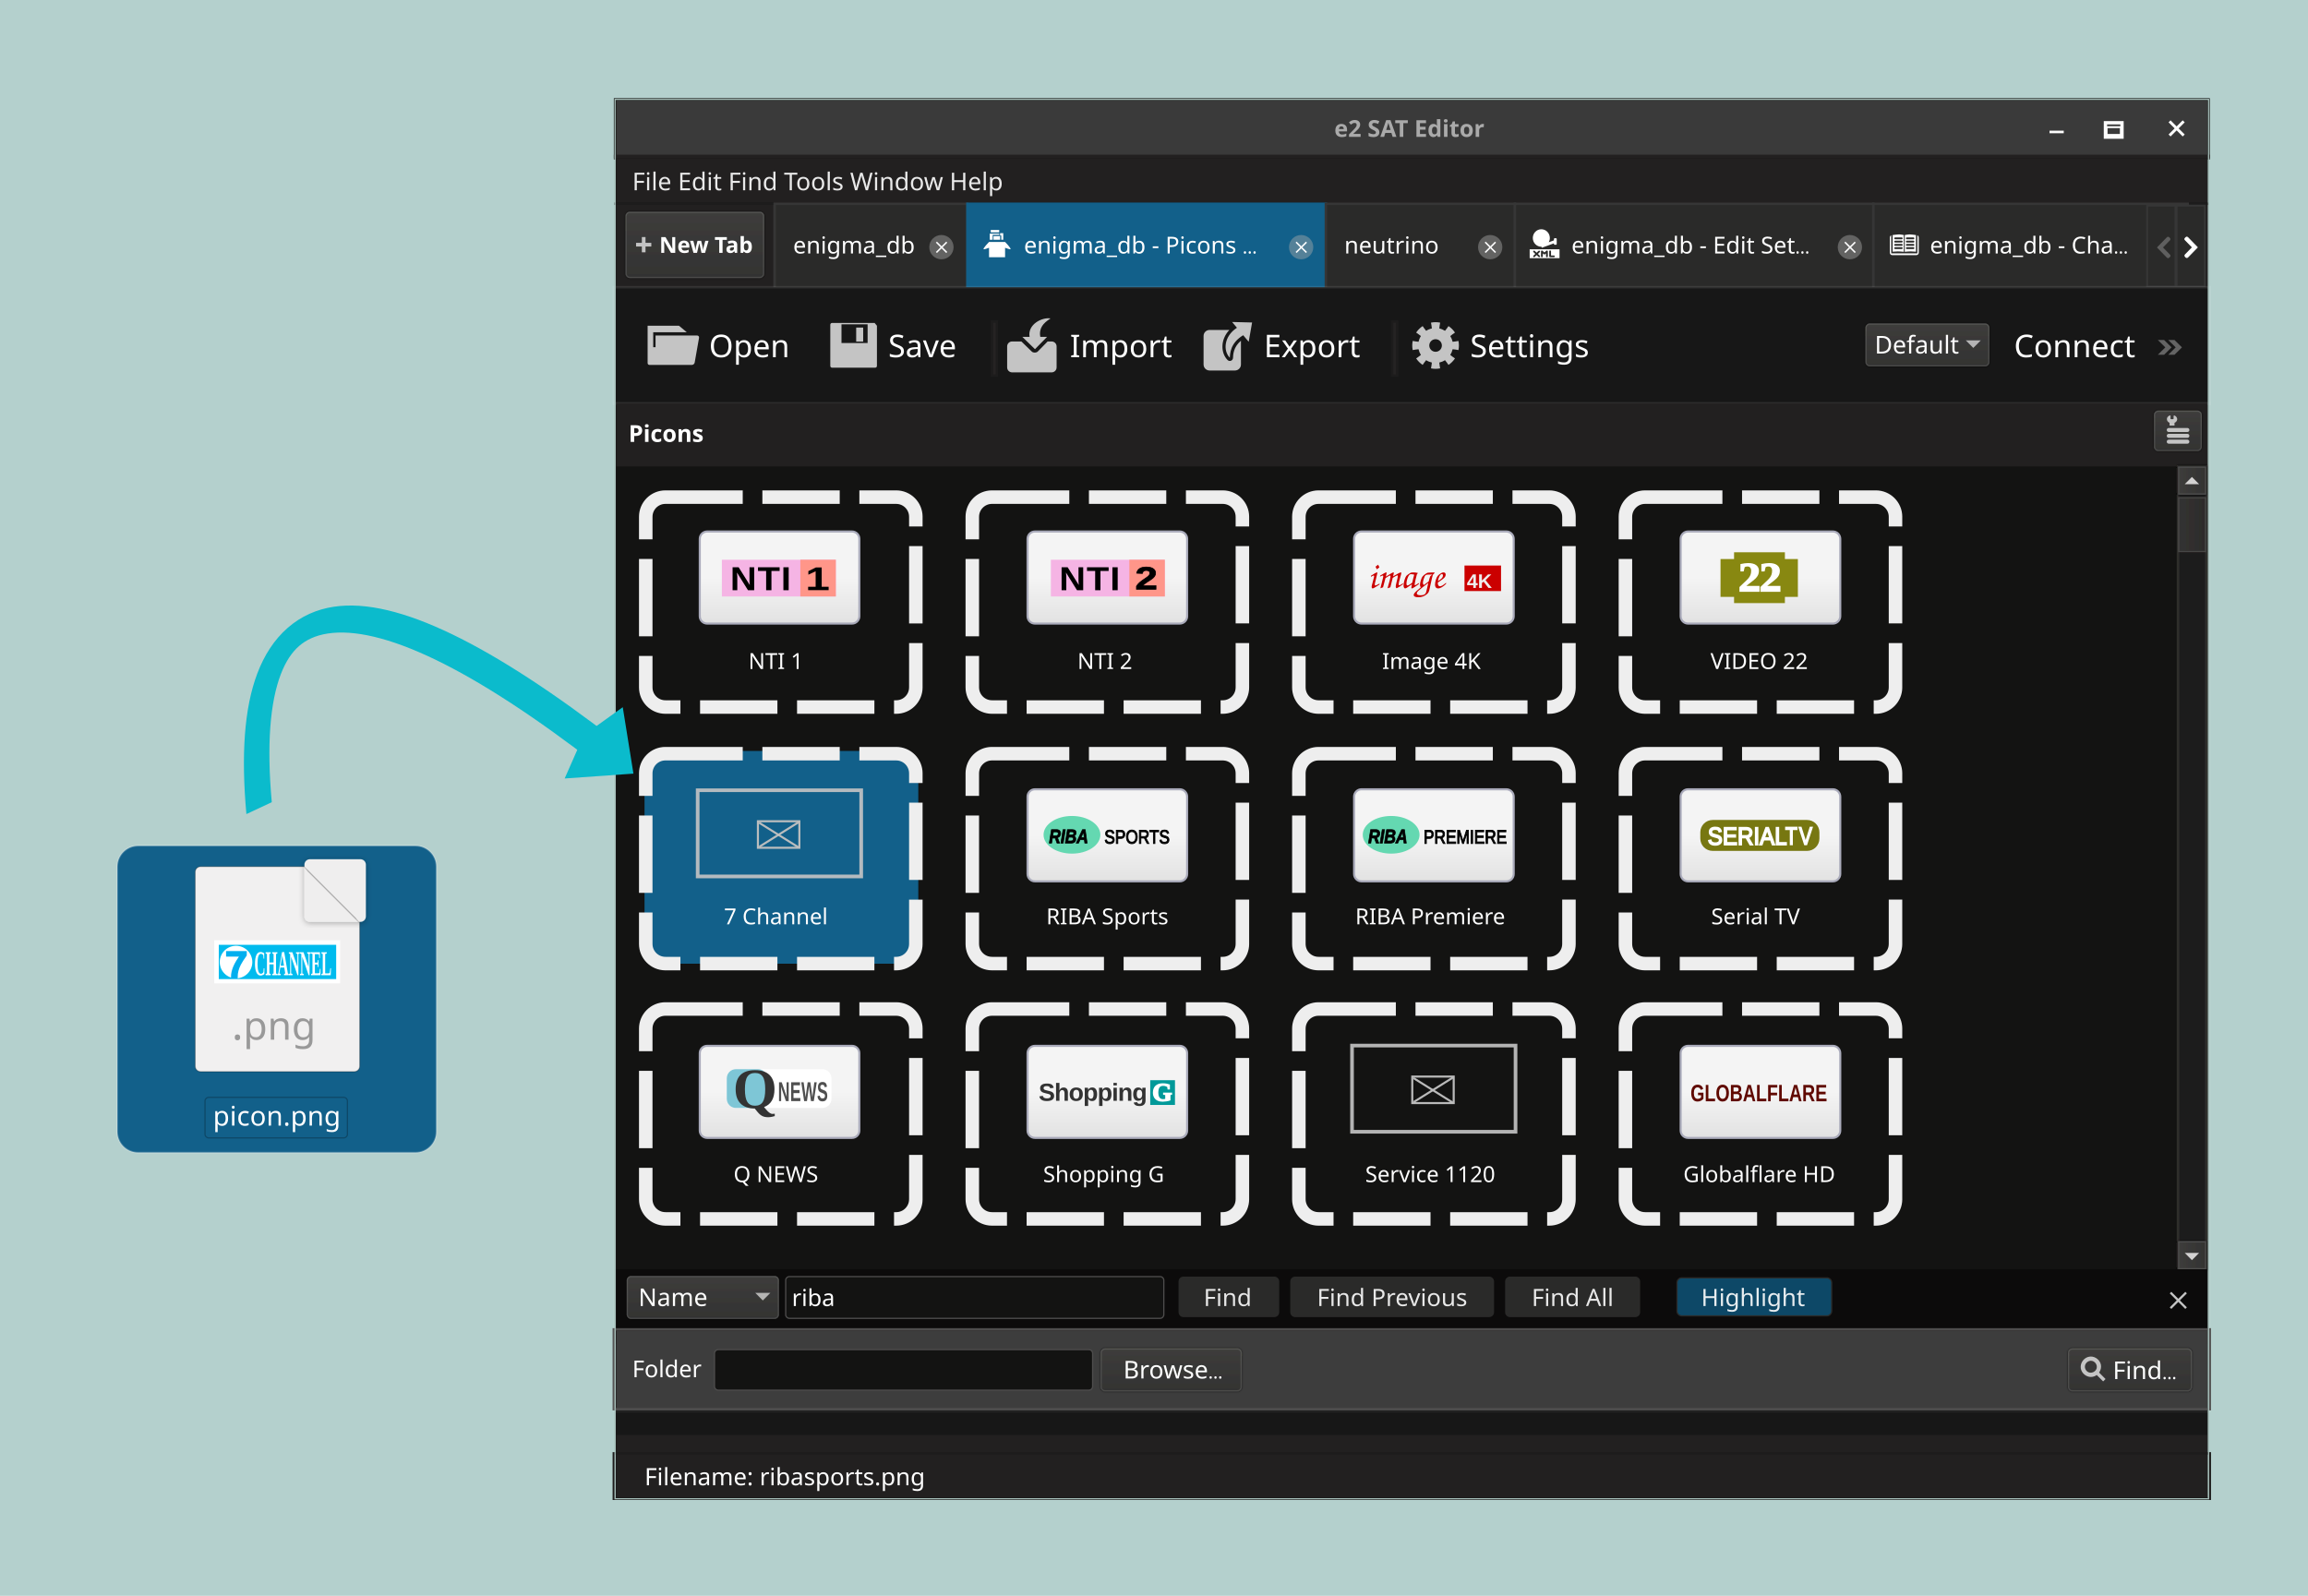
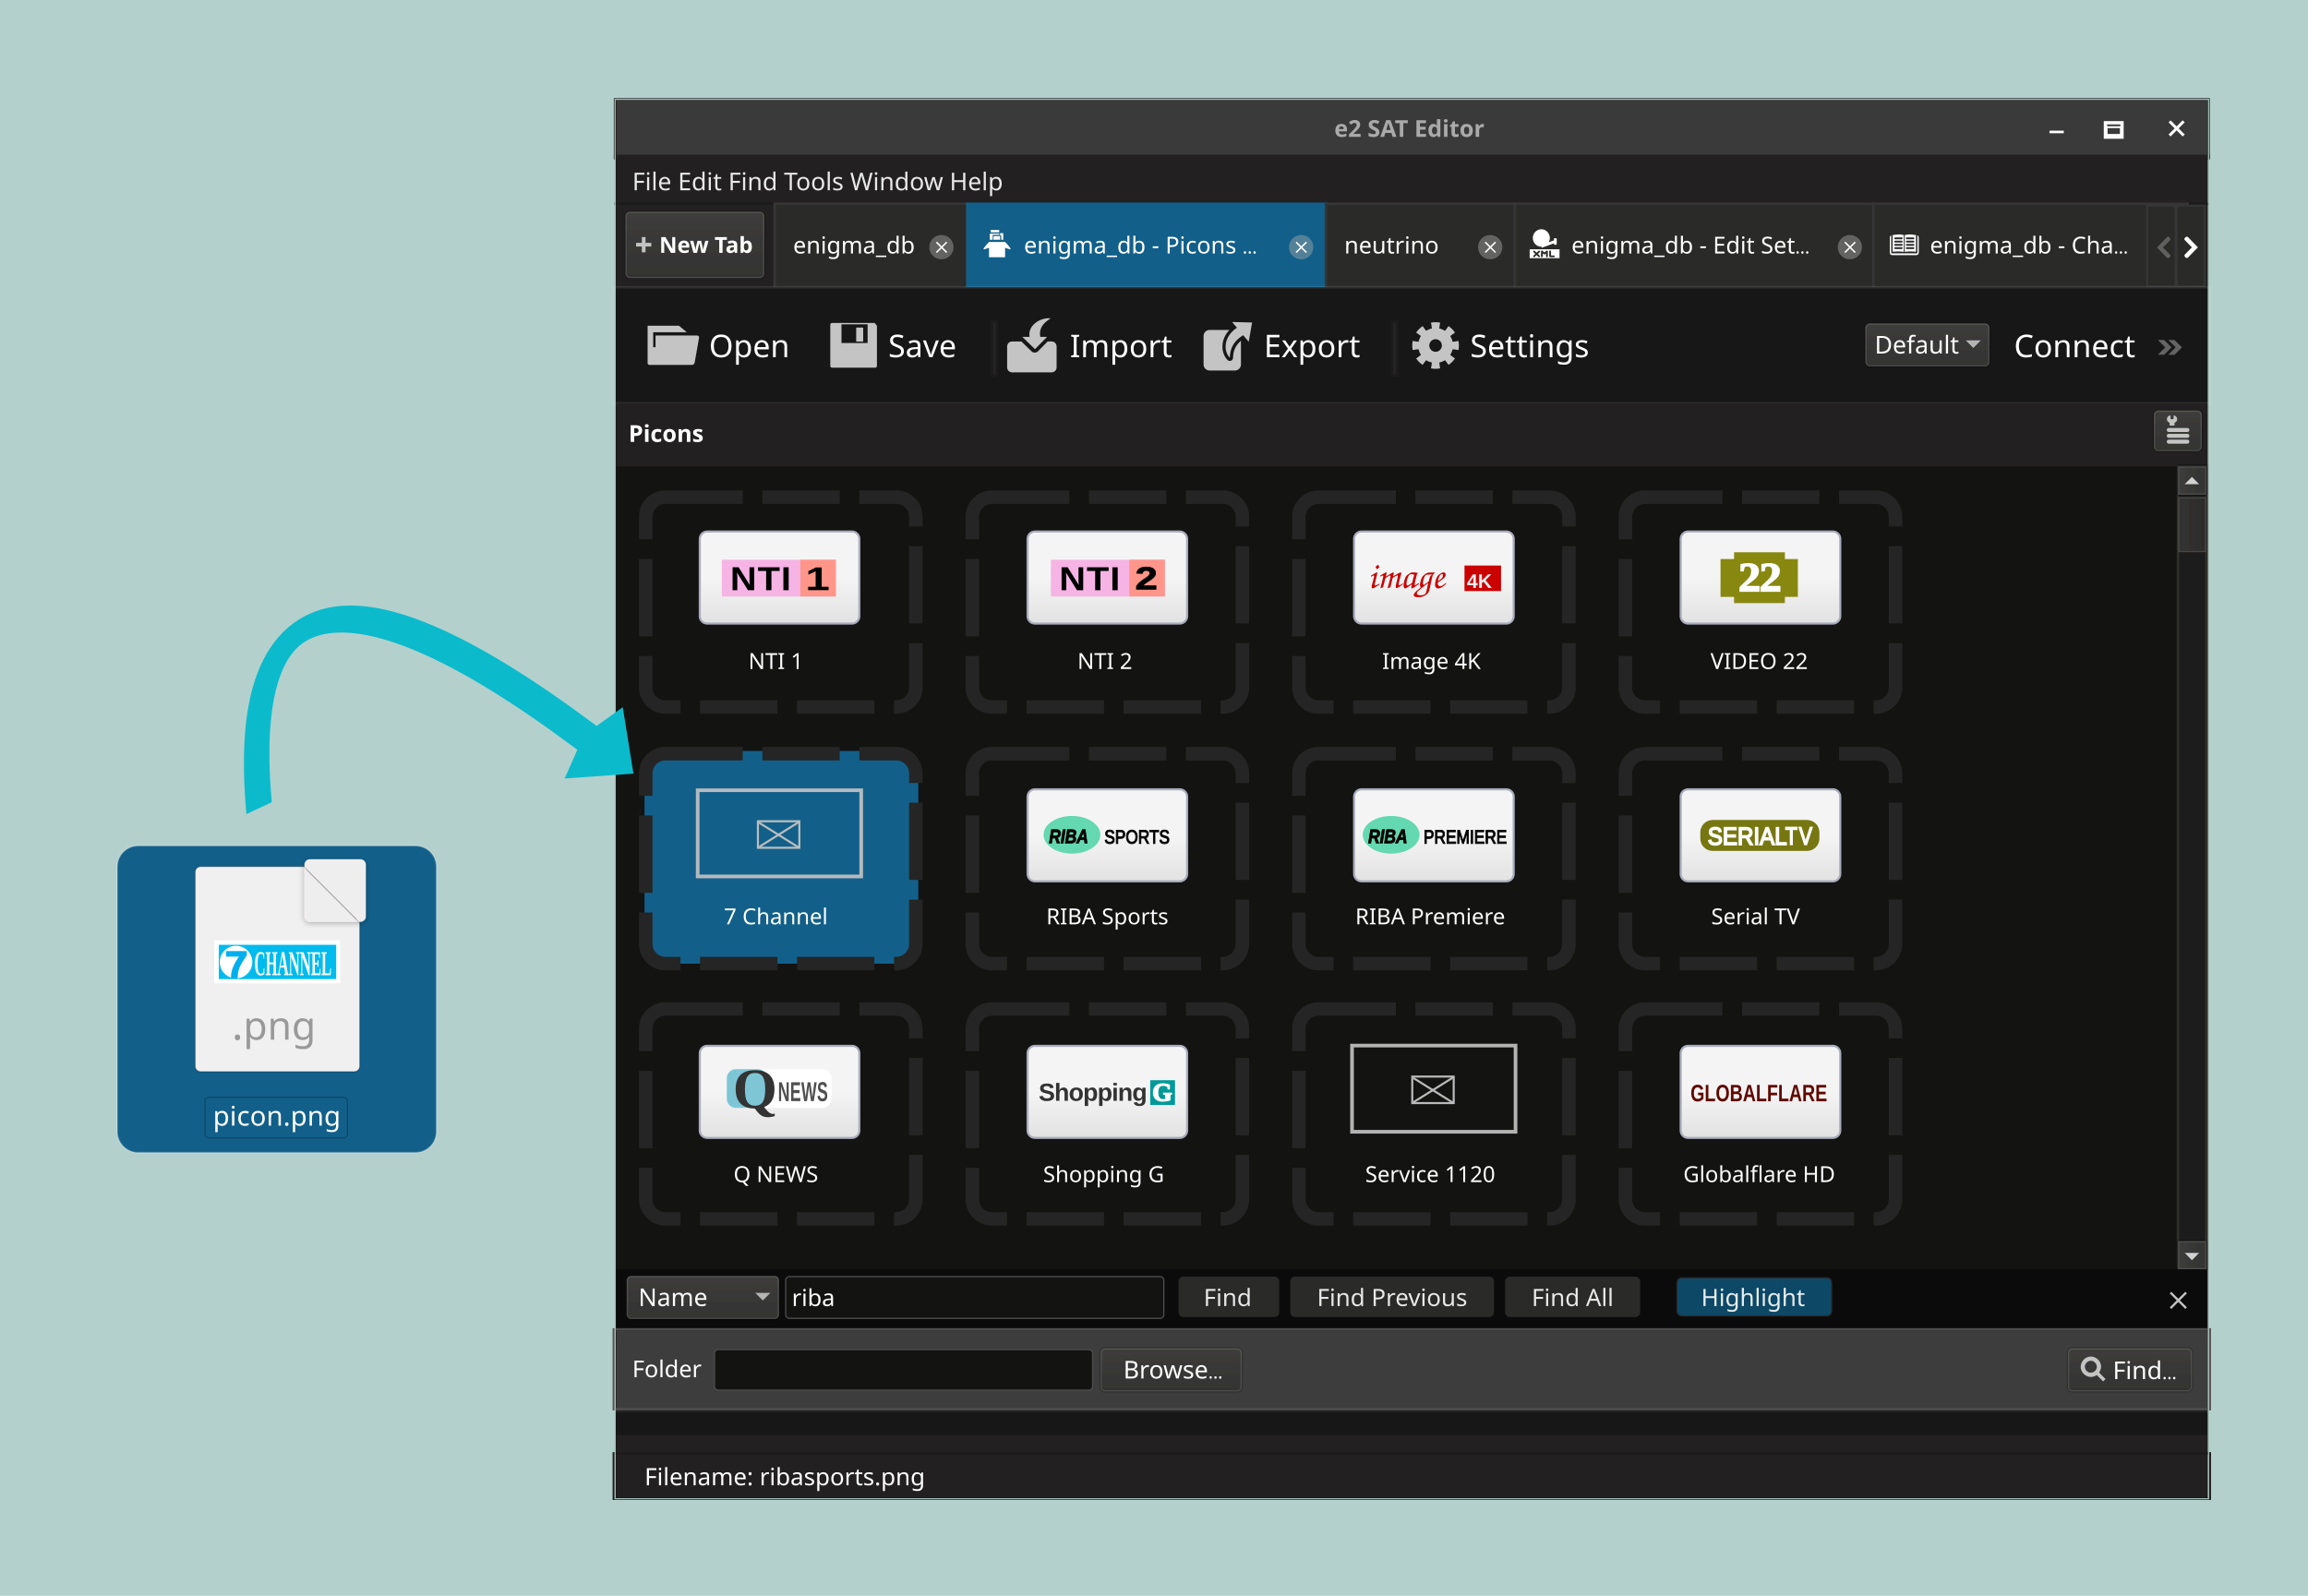
<svg xmlns="http://www.w3.org/2000/svg" viewBox="0 0 1880 1300" style="pointer-events:none;user-select:none">
  <defs>
    <symbol id="aad">
      <path d="M37.75 37.75h18.127v-11.5h-18.127c0 0 0-18.127 0-18.127h-11.5v18.127c0 0-18.127 0-18.127 0v11.5h18.127c0 0 0 18.127 0 18.127h11.5v-18.127z" />
    </symbol>
    <symbol id="cbw">
      <path d="M60 14.973l-3-0.522v35.716c-3.141-0.28-8.021-0.667-11-0.667-0.95 0-2.094 0.039-3.312 0.102-0.962 0.036-2.014 0.106-3.059 0.191-2.678 0.191-5.264 0.428-6.629 0.559v-35.901c0 0 6.61-1.451 9.963-1.451 4 0 14.037 1.451 14.037 1.451l3.001 0.522c1.769 0.819 2.999 2.61 2.999 4.687v32.68c0 2.848-2.312 5.16-5.16 5.16h-51.68c-2.848 0-5.16-2.312-5.16-5.16v-32.68c0-2.077 1.23-3.869 3-4.687l3-0.522c0 0 10.037-1.451 14.037-1.451 3.353 0 9.963 1.451 9.963 1.451v35.901c-1.366-0.131-3.951-0.368-6.629-0.559-1.045-0.085-2.097-0.155-3.059-0.191-1.218-0.063-2.362-0.102-3.312-0.102-2.979 0-7.859 0.387-11 0.667v-35.716l-3 0.522v38.765h56v-38.765zM28.5 42.5c0-1.104-0.896-2-2-2h-14c-1.104 0-2 0.896-2 2s0.896 2 2 2h14c1.104 0 2-0.896 2-2zM53.5 42.5c0-1.104-0.896-2-2-2h-14c-1.104 0-2 0.896-2 2s0.896 2 2 2h14c1.104 0 2-0.896 2-2zM28.5 35.5c0-1.104-0.896-2-2-2h-14c-1.104 0-2 0.896-2 2s0.896 2 2 2h14c1.104 0 2-0.896 2-2zM53.5 35.5c0-1.104-0.896-2-2-2h-14c-1.104 0-2 0.896-2 2s0.896 2 2 2h14c1.104 0 2-0.896 2-2zM28.5 28.5c0-1.104-0.896-2-2-2h-14c-1.104 0-2 0.896-2 2s0.896 2 2 2h14c1.104 0 2-0.896 2-2zM53.5 28.5c0-1.104-0.896-2-2-2h-14c-1.104 0-2 0.896-2 2s0.896 2 2 2h14c1.104 0 2-0.896 2-2zM28.5 21.5c0-1.104-0.896-2-2-2h-14c-1.104 0-2 0.896-2 2s0.896 2 2 2h14c1.104 0 2-0.896 2-2zM53.5 21.5c0-1.104-0.896-2-2-2h-14c-1.104 0-2 0.896-2 2s0.896 2 2 2h14c1.104 0 2-0.896 2-2z" />
    </symbol>
    <symbol id="cce">
      <path d="M62.328 7.276l-5.604-5.604-24.724 24.724c0 0-24.724-24.724-24.724-24.724l-5.604 5.604 24.724 24.724c0 0-24.724 24.724-24.724 24.724l5.604 5.604 24.724-24.724c0 0 24.724 24.724 24.724 24.724l5.604-5.604-24.724-24.724c0 0 24.724-24.724 24.724-24.724z" />
    </symbol>
    <symbol id="edt">
      <path d="M56.256 31.057h-42.438c-7.074 0-12.818 5.744-12.818 12.818v61.295c0 7.074 5.744 12.818 12.818 12.818h54.476c7.075 0 12.818-5.744 12.818-12.818v-51.051c-16.616 14.040-16.649 30.281-17.025 36.965-0.151 2.687-1.869 5.034-4.385 5.99s-5.359 0.343-7.257-1.565c-14.421-14.502-16.181-43.133 3.811-64.452zM57.293 90.694c-14.624-14.705-13.039-45.988 15.234-64.344l-10.365-12.362 42.838 1.084-7.263 41.344-11.808-14.082c-28.127 16.992-28.15 39.728-28.636 48.36z" />
    </symbol>
    <symbol id="iet">
      <path d="M87.8 55.714h8.488c5.912 0 10.712 4.753 10.712 10.606v45.074c0 5.854-4.8 10.606-10.712 10.606h-84.576c-5.912 0-10.712-4.752-10.712-10.606v-45.074c0-5.853 4.8-10.606 10.712-10.606h19.788l22.5 21.827c1.413 1.374 4.32 2.133 6.3 2.109 1.98-0.023 4.821-0.828 6.2-2.236l21.3-21.7zM93.982 6.385c-17.881-3.082-49.582 12.531-44.921 39.525h-15.517l27.127 26.376 25.847-26.376h-14.41c-4.833-24.162 15.844-35.121 21.874-39.525z" />
    </symbol>
    <symbol id="lfu">
      <path d="M56.25 57.423c0-2.388-1.939-4.327-4.327-4.327h-39.846c-2.388 0-4.327 1.939-4.327 4.327s1.939 4.327 4.327 4.327c0 0 39.846 0 39.846 0 2.388 0 4.327-1.939 4.327-4.327zM56.25 44.903c0-2.389-1.939-4.328-4.327-4.328h-39.846c-2.388 0-4.327 1.939-4.327 4.328 0 2.388 1.939 4.327 4.327 4.327 0 0 39.846 0 39.846 0 2.388 0 4.327-1.939 4.327-4.327zM56.25 32.382c0-2.388-1.939-4.327-4.327-4.327h-39.846c-2.388 0-4.327 1.939-4.327 4.327s1.939 4.327 4.327 4.327h39.846c2.388 0 4.327-1.939 4.327-4.327zM13.803 19.471v3.446h10.579v-5.844c0.837-0.373 1.624-0.848 2.343-1.41 2.237-1.745 3.347-4.068 3.371-6.392s-1.039-4.671-3.239-6.471v0c-0.887-0.725-1.951-1.273-3.024-1.702l-1.372 0.918-0.062 6.154c-0.003 0.286-0.167 0.503-0.402 0.659-0.376 0.249-0.899 0.364-1.472 0.364h-2.85c-0.565-0.008-1.082-0.142-1.452-0.406-0.242-0.173-0.413-0.406-0.41-0.702 0 0 0.062-6.155 0.062-6.155l-1.348-0.947c-1.083 0.403-2.158 0.924-3.060 1.628-2.237 1.746-3.347 4.068-3.371 6.392-0.023 2.323 1.039 4.671 3.239 6.471 0.725 0.593 1.567 1.067 2.437 1.454 0.016 0.617 0.026 1.607 0.031 2.543z" />
    </symbol>
    <symbol id="ogn">
      <path d="M21 42.973h89.077c2.783 0 4.643 2.26 4.153 5.042l-9.34 52.943c-0.491 2.783-3.149 5.042-5.932 5.042h-91.118c-2.119 0-3.84-1.721-3.84-3.84v-80.16h67.2l16.8 14h-72v32h5v-25.027z" />
    </symbol>
    <symbol id="phw">
      <path d="M14.762 29.23h34.49c0 0 13.928 14.478 11.463 15.596-1.067 0.483-6.127-1.117-11.524-3.087v20.261h-34.389v-20.253c-5.389 1.967-10.437 3.562-11.502 3.079-2.465-1.118 11.462-15.596 11.462-15.596zM36.774 11.359h-20.475v13.19h6.364v-10.552h14.111v-2.638zM38.538 16.635h-14.111v7.914h14.111v-7.914zM45.299 10.4v14.149h-4.283v-9.233h-2.478v-4.916h6.761zM36.632 3.482h-18.173v5.276h18.173v-5.276z" />
    </symbol>
    <symbol id="sie">
      <path d="M114 22v86.16c0 2.119-1.721 3.84-3.84 3.84h-92.32c-2.119 0-3.84-1.721-3.84-3.84v-88.32c0-2.119 1.721-3.84 3.84-3.84h91.16l5 6zM94 59.014v-40h-56v40h56zM84.5 26v30h-15v-30h15z" />
    </symbol>
    <symbol id="sjh">
      <path d="M40.023 45.152c-3.477 2.591-7.729 4.192-12.407 4.221-10.406 0.066-20.276-8.26-21.806-18.699-1.731-11.814 7.58-24.164 20.12-25.040 0.561-0.039 1.124-0.055 1.686-0.053 10 0.095 19.38 7.75 21.337 17.619 1.156 5.829-0.437 11.92-3.87 16.758l13.82 13.819-5.128 5.128-13.752-13.753zM27.395 14.645c-6.236 0.060-12 5.17-12.677 11.431-0.588 5.436 2.691 11.076 7.773 13.229 6.62 2.806 15.346-1.167 17.352-8.391 2.055-7.404-3.759-16.031-12.032-16.265-0.139-0.003-0.278-0.004-0.416-0.004z" />
    </symbol>
    <symbol id="sks">
      <path d="M73.934 15.359c-6.491-1.302-13.177-1.302-19.668 0 0.828 4.128 1.452 8.287 1.871 12.477-4.352 0.948-8.5 2.666-12.249 5.073-2.666-3.259-5.165-6.641-7.499-10.146-5.511 3.67-10.238 8.397-13.908 13.908 3.505 2.334 6.887 4.834 10.146 7.499-2.407 3.749-4.125 7.897-5.073 12.249-4.19-0.419-8.349-1.043-12.477-1.871-1.303 6.491-1.303 13.177 0 19.668 4.128-0.828 8.287-1.452 12.477-1.871 0.948 4.352 2.666 8.501 5.073 12.249-3.259 2.666-6.641 5.165-10.146 7.499 3.67 5.511 8.397 10.238 13.908 13.908 2.334-3.505 4.833-6.887 7.499-10.146 3.749 2.407 7.897 4.125 12.249 5.074-0.419 4.189-1.043 8.348-1.871 12.476 6.491 1.303 13.177 1.303 19.668 0-0.828-4.128-1.452-8.287-1.871-12.476 4.352-0.949 8.5-2.667 12.249-5.074 2.666 3.259 5.165 6.641 7.499 10.146 5.511-3.67 10.238-8.397 13.908-13.908-3.505-2.334-6.887-4.833-10.146-7.499 2.407-3.748 4.125-7.897 5.073-12.249 4.19 0.419 8.349 1.043 12.477 1.871 1.303-6.491 1.303-13.177 0-19.668-4.128 0.828-8.287 1.452-12.477 1.871-0.948-4.352-2.666-8.5-5.073-12.249 3.259-2.665 6.641-5.165 10.146-7.499-3.67-5.511-8.397-10.238-13.908-13.908-2.334 3.505-4.833 6.887-7.499 10.146-3.749-2.407-7.897-4.125-12.249-5.073 0.419-4.19 1.043-8.349 1.871-12.477zM64.1 50.882c7.451 0 13.5 6.049 13.5 13.5s-6.049 13.5-13.5 13.5c-7.451 0-13.5-6.049-13.5-13.5s6.049-13.5 13.5-13.5z" />
    </symbol>
    <symbol id="tlw">
      <path d="M64 64v-19h-64v19h64zM38.975 58.253l0.001 1.834c0.001 1.076-0.872 1.949-1.947 1.949s-1.949-0.873-1.95-1.949l-0.002-6.41-1.968 1.774c-0.407 0.367-0.947 0.542-1.48 0.524-0.533 0.018-1.073-0.157-1.48-0.524l-1.968-1.774-0.003 6.41c0 1.076-0.874 1.949-1.949 1.949s-1.948-0.873-1.948-1.949l0.002-5.24h-6.669l4.099 3.89c0.751 0.713 0.751 1.869 0.002 2.581-0.75 0.711-1.968 0.71-2.719-0.002l-4.104-3.895-4.104 3.895c-0.751 0.712-1.969 0.713-2.719 0.002-0.75-0.712-0.749-1.868 0.002-2.581l4.104-3.895-4.104-3.895c-0.751-0.712-0.752-1.868-0.002-2.58s1.968-0.711 2.719 0.002l4.104 3.895 4.104-3.895c0.751-0.713 1.969-0.713 2.719-0.002 0.749 0.712 0.749 1.868-0.002 2.58l-4.099 3.89h6.669l0.002-5.24c0-0.024 0.001-0.048 0.002-0.072-0.031-0.488 0.159-0.985 0.571-1.356 0.276-0.249 0.614-0.408 0.97-0.477 0.131-0.028 0.267-0.043 0.406-0.043 0.058 0 0.115 0.002 0.172 0.007 0.454 0.033 0.899 0.206 1.247 0.52l3.976 3.583 3.975-3.583c0.348-0.314 0.793-0.487 1.248-0.52 0.056-0.005 0.114-0.007 0.171-0.007 0.14 0 0.276 0.015 0.407 0.043 0.356 0.069 0.694 0.228 0.97 0.477 0.412 0.371 0.602 0.868 0.571 1.356 0.001 0.024 0.001 0.048 0.001 0.072l0.003 8.646h2.912l0.003-8.83c0-1.076 0.874-1.949 1.949-1.949s1.948 0.873 1.948 1.949l-0.004 8.839 6.372 0.002c0.993 0.001 1.798 0.807 1.798 1.799 0 0.993-0.805 1.798-1.798 1.798l-8.471-0.003c-0.992 0-1.798-0.806-1.798-1.799l0.001-1.796h-2.912zM25.286 39.498c-0.095 0.001-0.19 0.002-0.286 0.002-10.072 0-18.25-8.402-18.25-18.75s8.178-18.75 18.25-18.75c10.072 0 18.25 8.402 18.25 18.75 0 3.307-0.835 6.416-2.301 9.115l11.051-4.023v-3.071c0-0.828 0.672-1.5 1.5-1.5h3c0.828 0 1.5 0.672 1.5 1.5v11c0 0.828-0.672 1.5-1.5 1.5h-3c-0.828 0-1.5-0.672-1.5-1.5v-1.543l-25.926 9.436-0.788-2.166z" />
    </symbol>
    <symbol id="amw">
      <path d="M32 30.114l27.467 29.239v-24.615l-27.467-29.24-27.467 29.24v24.615l27.467-29.239z" />
    </symbol>
    <symbol id="anw">
      <path d="M32 36.23l-20.23-19.657c-1.255-1.22-3.294-1.22-4.549 0 0 0-1.913 1.859-1.913 1.859-1.269 1.233-1.269 3.235 0 4.468 0 0 26.57 25.818 26.57 25.818l0.122-0.118c0 0 0.12 0.12 0.12 0.12l26.572-25.82c1.269-1.233 1.269-3.235 0-4.468 0 0-2.363-2.297-2.363-2.297-1.007-0.978-2.642-0.978-3.649 0l-20.68 20.095z" />
    </symbol>
    <symbol id="aol">
      <path d="M32 45.423l26.667-26.846h-53.334l26.667 26.846z" />
    </symbol>
    <linearGradient id="bpf" x1="0" y1="0" x2="0" y2="1">
      <stop offset="0" style="stop-color:#3d3c3b" />
      <stop offset="1" style="stop-color:#333332" />
    </linearGradient>
    <linearGradient id="bqf" x1="0" y1="0" x2="1" y2="0">
      <stop offset="0" style="stop-color:#3d3c3b" />
      <stop offset="1" style="stop-color:#333332" />
    </linearGradient>
    <linearGradient id="brf" x1="0" y1="0" x2="0" y2="1">
      <stop offset="0" style="stop-color:#545452" />
      <stop offset="1" style="stop-color:#4b4b4a" />
    </linearGradient>
    <filter id="bsf" color-interpolation-filters="sRGB">
      <feDropShadow dx="0" dy="0" stdDeviation="0.75" />
      <feDropShadow dx="0" dy="0" stdDeviation="0.5" />
      <feDropShadow dx="0" dy="0" stdDeviation="1" />
    </filter>
    <marker id="atd" markerWidth="3" markerHeight="3" refX="1.75" refY="1.75" viewBox="0 0 3.5 3.5" orient="auto">
      <polygon points="0.7,3.5 0,1.75 0.7,0 3.5,1.75" style="fill:#0bbbcc" />
    </marker>
    <symbol id="pun">
      <g transform="matrix(0.75,0,0,0.75,20.3,11.9)">
        <rect x="48.3" y="24.2" width="50" height="32" style="fill:none;stroke:#c0c0c0;stroke-opacity:0.96;stroke-width:2.5px" />
        <rect x="0" y="0" width="2.5" height="56" transform="matrix(0.53,-0.848,0.848,0.53,49,27)" style="fill:#c0c0c0;fill-opacity:0.96" />
        <rect x="23" y="-42" width="2.5" height="56" transform="matrix(0.53,0.848,-0.848,0.53,49,27)" style="fill:#c0c0c0;fill-opacity:0.96" />
      </g>
      <rect x="2" y="2" width="148" height="78" style="fill:none;stroke:#c4c4c4;stroke-opacity:0.9;stroke-width:3.3px" />
    </symbol>
    <linearGradient id="pvg" x1="0" y1="0" x2="0" y2="1">
      <stop offset="0.5" style="stop-color:#f4f4f4" />
      <stop offset="1" style="stop-color:#e2e2e2" />
    </linearGradient>
    <filter id="iwf" color-interpolation-filters="sRGB">
      <feDropShadow dx="0" dy="1" stdDeviation="2.5" flood-opacity="0.3" />
    </filter>
  </defs>
  <rect x="0" y="0" width="1880" height="1300" style="fill:#b4d0cd" />
  <g style="font-family:'Sans-Serif',system-ui,sans-serif">
    <rect x="501" y="81" width="1298" height="1140" rx="0" style="fill:#171717;stroke:#acc6c3;stroke-width:1px" />
    <rect x="501" y="81" width="1298" height="48" rx="0" style="fill:#3a3a3a;stroke:#131312;stroke-width:2px;clip-path:inset(1px 1px 0px)" />
    <rect x="501" y="127" width="1298" height="1" style="fill:none;stroke:#222020;stroke-width:2px;clip-path:inset(0px 1px)" />
    <text x="499" y="83.5" dx="649" dy="28" text-anchor="middle" style="font-family:'Sans-Serif',system-ui,sans-serif;font-weight:bold;font-size:19px;fill:#aaa">e2 SAT Editor</text>
    <rect x="1670" y="107" width="10.5" height="1" style="fill:none;stroke:#fdfdfd;stroke-width:1.1px" />
    <g transform="matrix(0.9,0,0,0.9,1715,100)">
      <rect x="0" y="0" width="15" height="13" style="fill:none;stroke:#fdfdfd;stroke-width:3px;clip-path:inset(0px 0px 2px)" />
      <rect x="1" y="4" width="13" height="7" style="fill:none;stroke:#fdfdfd;stroke-width:1.7px" />
    </g>
    <g transform="matrix(0.707,0.707,-0.707,0.707,1773,94)">
      <rect x="0" y="7" width="15" height="1" style="fill:none;stroke:#fdfdfd;stroke-width:1.3px" />
      <rect x="7" y="0" width="1" height="15" style="fill:none;stroke:#fdfdfd;stroke-width:1.3px" />
    </g>
    <rect x="502" y="129" width="1296" height="36" style="fill:#222020" />
    <text x="503" y="131" dx="12" dy="24" style="font-size:20px;word-spacing:15px;fill:#fff;fill-opacity:0.9">File Edit Find Tools Window Help</text>
    <rect x="501" y="165.5" width="1298" height="1" style="fill:#e2e2e2;stroke:#1d1c1c" />
    <rect x="502" y="167" width="1296" height="67" style="fill:#222020" />
    <rect x="502" y="167" width="128" height="67" style="fill:#222020" />
    <rect x="510" y="173" width="112" height="53" rx="3" style="fill:url(#bpf);stroke:url(#brf);stroke-width:1px;filter:url(#bsf)" />
    <g transform="matrix(0.26,0,0,0.26,516,191)">
      <use href="#aad" style="fill:#c3c3c3" />
    </g>
    <text x="510" y="173" dx="27" dy="33" style="font-weight:bold;font-size:18px;fill:#fff">New Tab</text>
    <rect x="630" y="167" width="1" height="67" style="fill:#333" />
    <rect x="631" y="166" width="157" height="69" style="fill:#2a2a29;stroke:#363636;stroke-width:2px;clip-path:inset(1px 0px)" />
    <text x="631" y="165.5" dx="15" dy="41" style="font-size:19px;fill:#fff">enigma_db</text>
    <g transform="matrix(0.9,0,0,0.9,761,195.5)">
      <rect rx="11" style="fill:#aaa;fill-opacity:0.44" height="22" width="22" x="-4.5" y="-4.5" />
      <g transform="matrix(0.17,0,0,0.17,1.2,1.2)">
        <use href="#cce" style="fill:#fff" />
      </g>
    </g>
    <rect x="788" y="166" width="292" height="69" style="fill:#12608a;stroke:#12608a;stroke-width:2px;clip-path:inset(1px 0px)" />
    <g transform="matrix(0.38,0,0,0.38,800,186)">
      <use href="#phw" style="fill:#fff" />
    </g>
    <text x="788" y="165.5" dx="46" dy="41" style="font-size:19px;fill:#fff">enigma_db - Picons <tspan style="font-size:15px">…</tspan>
    </text>
    <g transform="matrix(0.9,0,0,0.9,1054,195.5)">
      <rect rx="11" style="fill:#aaa;fill-opacity:0.44" height="22" width="22" x="-4.5" y="-4.5" />
      <g transform="matrix(0.17,0,0,0.17,1.2,1.2)">
        <use href="#cce" style="fill:#fff" />
      </g>
    </g>
    <rect x="1080" y="166" width="154" height="69" style="fill:#2a2a29;stroke:#363636;stroke-width:2px;clip-path:inset(1px 0px)" />
    <text x="1080" y="165.5" dx="15" dy="41" style="font-size:19px;fill:#fff">neutrino</text>
    <g transform="matrix(0.9,0,0,0.9,1208,195.5)">
      <rect rx="11" style="fill:#aaa;fill-opacity:0.44" height="22" width="22" x="-4.5" y="-4.5" />
      <g transform="matrix(0.17,0,0,0.17,1.2,1.2)">
        <use href="#cce" style="fill:#fff" />
      </g>
    </g>
    <rect x="1234" y="166" width="292" height="69" style="fill:#2a2a29;stroke:#363636;stroke-width:2px;clip-path:inset(1px 0px)" />
    <g transform="matrix(0.38,0,0,0.38,1246,186)">
      <use href="#tlw" style="fill:#fff" />
    </g>
    <text x="1234" y="165.5" dx="46" dy="41" style="font-size:19px;fill:#fff">enigma_db - Edit Set<tspan style="font-size:15px">…</tspan>
    </text>
    <g transform="matrix(0.9,0,0,0.9,1501,195.5)">
      <rect rx="11" style="fill:#aaa;fill-opacity:0.44" height="22" width="22" x="-4.5" y="-4.5" />
      <g transform="matrix(0.17,0,0,0.17,1.2,1.2)">
        <use href="#cce" style="fill:#fff" />
      </g>
    </g>
    <rect x="1526" y="166" width="256" height="69" style="fill:#2a2a29;stroke:#363636;stroke-width:2px;clip-path:inset(1px 0px)" />
    <g transform="matrix(0.38,0,0,0.38,1539,186)">
      <use href="#cbw" style="fill:#fff" />
    </g>
    <text x="1526" y="165.5" dx="46" dy="41" style="font-size:19px;fill:#fff">enigma_db - Cha<tspan style="font-size:15px">…</tspan>
    </text>
    <rect x="1781" y="167" width="2" height="67" style="fill:#333" />
    <rect x="1749" y="167.5" width="23" height="66" style="fill:#2a2a29;stroke:#363636;stroke-width:1.5px" />
    <g transform="matrix(0,0.3,-0.3,0,1772.2,192)" style="opacity:0.25">
      <use href="#anw" style="fill:#fff;stroke:#fff;stroke-width:2.7px" />
    </g>
    <rect x="1773" y="167.5" width="23" height="66" style="fill:#2a2a29;stroke:#363636;stroke-width:1.5px" />
    <g transform="matrix(0,-0.3,0.3,0,1775.1,211.1)">
      <use href="#anw" style="fill:#fff;stroke:#fff;stroke-width:2.7px" />
    </g>
    <rect x="502" y="234" width="1296" height="95" style="fill:#171717" />
    <g transform="matrix(0.38,0,0,0.38,526,257)">
      <use href="#ogn" style="fill:#c4c4c4" />
    </g>
    <text x="508.5" y="232" dx="69" dy="59" style="font-size:25.5px;fill:#fff">Open</text>
    <g transform="matrix(0.38,0,0,0.38,671,257)">
      <use href="#sie" style="fill:#c4c4c4" />
    </g>
    <text x="654.5" y="232" dx="69" dy="59" style="font-size:25.5px;fill:#fff">Save</text>
    <rect x="808" y="262" width="4" height="44" style="fill:#252323;stroke:#1d1c1c;stroke-width:2px;clip-path:inset(1px 1px 1px 0px)" />
    <g transform="matrix(0.38,0,0,0.38,820,257)">
      <use href="#iet" style="fill:#c4c4c4" />
    </g>
    <text x="802.5" y="232" dx="69" dy="59" style="font-size:25.5px;fill:#fff">Import</text>
    <g transform="matrix(0.38,0,0,0.38,980,257)">
      <use href="#edt" style="fill:#c4c4c4" />
    </g>
    <text x="960.5" y="232" dx="69" dy="59" style="font-size:25.5px;fill:#fff">Export</text>
    <rect x="1134" y="262" width="4" height="44" style="fill:#252323;stroke:#1d1c1c;stroke-width:2px;clip-path:inset(1px 1px 1px 0px)" />
    <g transform="matrix(0.38,0,0,0.38,1145,257)">
      <use href="#sks" style="fill:#c4c4c4" />
    </g>
    <text x="1128.5" y="232" dx="69" dy="59" style="font-size:25.5px;fill:#fff">Settings</text>
    <rect x="1520" y="264" width="100" height="34" rx="3" style="fill:url(#bpf);stroke:url(#brf);stroke-width:1px;filter:url(#bsf)" />
    <rect x="1612.5" y="269" width="24" height="24" rx="8" style="fill:none;stroke:none;stroke-opacity:0.06;stroke-width:2px" />
    <g style="fill:#b5b5b4" transform="matrix(0.23,0,0,0.23,1600,273)">
      <use href="#aol" />
    </g>
    <text x="1515" y="266" dx="12" dy="22" style="font-size:20px;fill:#fff">Default</text>
    <text x="1625.5" y="232" dx="15" dy="59" style="font-size:25.5px;fill:#fff">Connect</text>
    <g transform="matrix(0.9,0,0,0.95,1770,276)">
      <use href="#amw" transform="matrix(0,0.23,-0.23,0,0,0)" style="fill:#646464" />
      <use href="#amw" transform="matrix(0,0.23,-0.23,0,9.4,0)" style="fill:#646464" />
    </g>
    <rect x="500" y="234" width="1300" height="95" style="fill:none;stroke:#fff;stroke-opacity:0.09;stroke-width:2px;clip-path:inset(0px 2px)" />
    <rect x="502" y="328" width="1296" height="820" style="fill:#222020" />
    <text x="502" y="328" dx="10" dy="32" style="font-weight:bold;font-size:19px;fill:#fff">Picons</text>
    <rect x="1755" y="335" width="38" height="32" rx="3" style="fill:url(#bpf);stroke:url(#brf);filter:url(#bsf)" />
    <g transform="matrix(0.38,0,0,0.38,1762,338)">
      <use href="#lfu" style="fill:#c4c4c4" />
    </g>
    <rect x="502" y="380" width="1296" height="687" style="fill:#131312" />
-     <rect x="526" y="405" width="220" height="171" rx="16" style="fill:none;stroke:#eee;stroke-width:11px;stroke-dasharray:15px,0px,48px,16px" />
+     <rect x="526" y="405" width="220" height="171" rx="16" style="fill:none;stroke:#252525;stroke-width:11px;stroke-dasharray:15px,0px,48px,16px" />
    <rect x="570" y="433" width="130" height="75" rx="6" style="fill:url(#pvg);stroke:#aaabbb;stroke-width:1.7px" />
    <g transform="matrix(0.34,0,0,0.34,588,456)">
      <rect x="0" y="0" width="273" height="88" style="fill:#f5b4e4" />
      <rect x="188" y="0" width="85" height="88" style="fill:#ff9689" />
      <g style="font-family:Arial,Helvetica,sans-serif;font-weight:bold">
        <text x="18" y="0" dy="73" style="font-size:80px;letter-spacing:2px" transform="matrix(1.1,0,0,1,0,0)">NTI</text>
        <text x="185" y="0" dy="81" style="font-size:88px" transform="matrix(1.2,0,0,0.9,-22,0)">1</text>
      </g>
    </g>
    <text x="526" y="527" dx="106" dy="18" text-anchor="middle" style="font-size:18px;fill:#fff">NTI 1</text>
-     <rect x="792" y="405" width="220" height="171" rx="16" style="fill:none;stroke:#eee;stroke-width:11px;stroke-dasharray:15px,0px,48px,16px" />
+     <rect x="792" y="405" width="220" height="171" rx="16" style="fill:none;stroke:#252525;stroke-width:11px;stroke-dasharray:15px,0px,48px,16px" />
    <rect x="837" y="433" width="130" height="75" rx="6" style="fill:url(#pvg);stroke:#aaabbb;stroke-width:1.7px" />
    <g transform="matrix(0.34,0,0,0.34,856,456)">
      <rect x="0" y="0" width="273" height="88" style="fill:#f5b4e4" />
      <rect x="188" y="0" width="85" height="88" style="fill:#ff9689" />
      <g style="font-family:Arial,Helvetica,sans-serif;font-weight:bold">
        <text x="18" y="0" dy="73" style="font-size:80px;letter-spacing:2px" transform="matrix(1.1,0,0,1,0,0)">NTI</text>
        <text x="185" y="0" dy="81" style="font-size:102px;stroke:#000;stroke-width:2px" transform="matrix(0.95,0,0,0.75,26,10)">2</text>
      </g>
    </g>
    <text x="792" y="527" dx="108" dy="18" text-anchor="middle" style="font-size:18px;fill:#fff">NTI 2</text>
-     <rect x="1058" y="405" width="220" height="171" rx="16" style="fill:none;stroke:#eee;stroke-width:11px;stroke-dasharray:15px,0px,48px,16px" />
+     <rect x="1058" y="405" width="220" height="171" rx="16" style="fill:none;stroke:#252525;stroke-width:11px;stroke-dasharray:15px,0px,48px,16px" />
    <rect x="1103" y="433" width="130" height="75" rx="6" style="fill:url(#pvg);stroke:#aaabbb;stroke-width:1.7px" />
    <g transform="matrix(0.32,0,0,0.32,1111,454)">
      <rect x="256" y="21" width="93" height="65" style="fill:#cb0000" />
      <text x="10" y="0" dy="78" style="font-family:cursive,serif;font-size:96px;fill:#cb0000">image</text>
      <text x="262" y="0" dy="78" style="font-family:Arial,Helvetica,sans-serif;font-weight:bold;font-size:50px;fill:#eee">4K</text>
    </g>
    <text x="1058" y="527" dx="108" dy="18" text-anchor="middle" style="font-size:18px;fill:#fff">Image 4K</text>
-     <rect x="1324" y="405" width="220" height="171" rx="16" style="fill:none;stroke:#eee;stroke-width:11px;stroke-dasharray:15px,0px,48px,16px" />
+     <rect x="1324" y="405" width="220" height="171" rx="16" style="fill:none;stroke:#252525;stroke-width:11px;stroke-dasharray:15px,0px,48px,16px" />
    <rect x="1369" y="433" width="130" height="75" rx="6" style="fill:url(#pvg);stroke:#aaabbb;stroke-width:1.7px" />
    <g transform="matrix(0.23,0,0,0.23,1401,449)">
      <rect x="50" y="4" width="180" height="180" style="fill:#881" />
      <rect x="2" y="28" width="274" height="134" style="fill:#881" />
      <text x="50" y="38" dy="80" style="font-family:'Times New Roman',Times,sans-serif;font-weight:bold;font-size:122px;letter-spacing:-4px;fill:#fff;stroke:#fff;stroke-width:4px" transform="matrix(1.3,0,0,1.2,0,0)">22</text>
    </g>
    <text x="1324" y="527" dx="109" dy="18" text-anchor="middle" style="font-size:18px;fill:#fff">VIDEO 22</text>
    <rect x="525" y="579" width="223" height="174" rx="20" style="fill:#12608a" transform="matrix(1,0,0,0.996,0,35.1)" />
-     <rect x="526" y="614" width="220" height="171" rx="16" style="fill:none;stroke:#eee;stroke-width:11px;stroke-dasharray:15px,0px,48px,16px" />
+     <rect x="526" y="614" width="220" height="171" rx="16" style="fill:none;stroke:#252525;stroke-width:11px;stroke-dasharray:15px,0px,48px,16px" />
    <g transform="matrix(0.9,0,0,0.9,566.5,642)">
      <use href="#pun" />
    </g>
    <text x="526" y="735" dx="106" dy="18" text-anchor="middle" style="font-size:18px;fill:#fff">7 Channel</text>
-     <rect x="792" y="614" width="220" height="171" rx="16" style="fill:none;stroke:#eee;stroke-width:11px;stroke-dasharray:15px,0px,48px,16px" />
+     <rect x="792" y="614" width="220" height="171" rx="16" style="fill:none;stroke:#252525;stroke-width:11px;stroke-dasharray:15px,0px,48px,16px" />
    <rect x="837" y="643" width="130" height="75" rx="6" style="fill:url(#pvg);stroke:#aaabbb;stroke-width:1.7px" />
    <g transform="matrix(0.13,0,0,0.13,849,665)">
      <ellipse cx="186" cy="116" rx="178" ry="118" style="fill:#64d8b1" />
      <g style="font-family:Arial,Helvetica,sans-serif">
        <text x="42" y="0" dy="140" style="font-weight:bold;font-size:102px;letter-spacing:-1px;stroke:#000;stroke-width:4px;font-style:italic" transform="matrix(1,0,0,1.2,0,0)">RIBA</text>
        <text x="389" y="0" dy="142" style="font-size:100px;stroke:#000;stroke-width:5px" transform="matrix(1,0,0,1.2,0,0)">SPORTS</text>
      </g>
    </g>
    <text x="792" y="735" dx="110" dy="18" text-anchor="middle" style="font-size:18px;fill:#fff">RIBA Sports</text>
-     <rect x="1058" y="614" width="220" height="171" rx="16" style="fill:none;stroke:#eee;stroke-width:11px;stroke-dasharray:15px,0px,48px,16px" />
+     <rect x="1058" y="614" width="220" height="171" rx="16" style="fill:none;stroke:#252525;stroke-width:11px;stroke-dasharray:15px,0px,48px,16px" />
    <rect x="1103" y="643" width="130" height="75" rx="6" style="fill:url(#pvg);stroke:#aaabbb;stroke-width:1.7px" />
    <g transform="matrix(0.13,0,0,0.13,1109,665)">
      <ellipse cx="186" cy="116" rx="178" ry="118" style="fill:#64d8b1" />
      <g style="font-family:Arial,Helvetica,sans-serif">
        <text x="42" y="0" dy="140" style="font-weight:bold;font-size:102px;letter-spacing:-1px;stroke:#000;stroke-width:4px;font-style:italic" transform="matrix(1,0,0,1.2,0,0)">RIBA</text>
        <text x="389" y="0" dy="142" style="font-size:100px;stroke:#000;stroke-width:5px" transform="matrix(1,0,0,1.2,0,0)">PREMIERE</text>
      </g>
    </g>
    <text x="1058" y="735" dx="107" dy="18" text-anchor="middle" style="font-size:18px;fill:#fff">RIBA Premiere</text>
-     <rect x="1324" y="614" width="220" height="171" rx="16" style="fill:none;stroke:#eee;stroke-width:11px;stroke-dasharray:15px,0px,48px,16px" />
+     <rect x="1324" y="614" width="220" height="171" rx="16" style="fill:none;stroke:#252525;stroke-width:11px;stroke-dasharray:15px,0px,48px,16px" />
    <rect x="1369" y="643" width="130" height="75" rx="6" style="fill:url(#pvg);stroke:#aaabbb;stroke-width:1.7px" />
    <g transform="matrix(0.21,0,0,0.21,1385,668)">
      <rect x="0" y="0" width="462" height="120" rx="48" style="fill:#771" />
      <g style="font-family:Arial,Helvetica,sans-serif;font-size:96px">
        <text x="32" y="0" dy="96" style="fill:#fff;stroke:#fff;stroke-width:6px" transform="matrix(0.9,0,0,1,0,0)">SERIAL</text>
        <text x="412" y="0" dy="96" style="letter-spacing:8px;fill:#fff;stroke:#fff;stroke-width:6px" transform="matrix(0.8,0,0,1,0,-0.9)">TV</text>
      </g>
    </g>
    <text x="1324" y="735" dx="106" dy="18" text-anchor="middle" style="font-size:18px;fill:#fff">Serial TV</text>
-     <rect x="526" y="822" width="220" height="171" rx="16" style="fill:none;stroke:#eee;stroke-width:11px;stroke-dasharray:15px,0px,48px,16px" />
+     <rect x="526" y="822" width="220" height="171" rx="16" style="fill:none;stroke:#252525;stroke-width:11px;stroke-dasharray:15px,0px,48px,16px" />
    <rect x="570" y="852" width="130" height="75" rx="6" style="fill:url(#pvg);stroke:#aaabbb;stroke-width:1.7px" />
    <g transform="matrix(0.31,0,0,0.31,592,871)">
      <rect x="0" y="0" width="275" height="102" rx="24" style="fill:#fff" />
      <rect x="0" y="0" width="106" height="102" rx="24" style="fill:#7ec6d6" />
      <text x="16" y="0" dy="102" style="font-family:'Times New Roman',Times,sans-serif;font-weight:bold;font-size:150px;fill:#333">Q</text>
      <text x="224" y="0" dy="84" style="font-family:Arial,Helvetica,sans-serif;font-weight:bold;font-size:72px;letter-spacing:1px;fill:#4f4f4f" transform="matrix(0.6,0,0,1,0,0)">NEWS</text>
    </g>
    <text x="526" y="945" dx="106" dy="18" text-anchor="middle" style="font-size:18px;fill:#fff">Q NEWS</text>
-     <rect x="792" y="822" width="220" height="171" rx="16" style="fill:none;stroke:#eee;stroke-width:11px;stroke-dasharray:15px,0px,48px,16px" />
+     <rect x="792" y="822" width="220" height="171" rx="16" style="fill:none;stroke:#252525;stroke-width:11px;stroke-dasharray:15px,0px,48px,16px" />
    <rect x="837" y="852" width="130" height="75" rx="6" style="fill:url(#pvg);stroke:#aaabbb;stroke-width:1.7px" />
    <g transform="matrix(0.21,0,0,0.21,846,880)">
      <rect x="433" y="0" width="96" height="96" style="fill:#099" />
      <text x="0" y="0" dy="80" style="font-family:Arial,Helvetica,sans-serif;font-weight:bold;font-size:96px;letter-spacing:-3px;fill:#333">Shopping</text>
      <text x="433" y="0" dx="8" dy="80" style="font-family:'Times New Roman',Times,sans-serif;font-weight:bold;font-size:99px;fill:#fff;stroke:#fff;stroke-width:5px">G</text>
    </g>
    <text x="792" y="945" dx="107" dy="18" text-anchor="middle" style="font-size:18px;fill:#fff">Shopping G</text>
-     <rect x="1058" y="822" width="220" height="171" rx="16" style="fill:none;stroke:#eee;stroke-width:11px;stroke-dasharray:15px,0px,48px,16px" />
+     <rect x="1058" y="822" width="220" height="171" rx="16" style="fill:none;stroke:#252525;stroke-width:11px;stroke-dasharray:15px,0px,48px,16px" />
    <g transform="matrix(0.9,0,0,0.9,1099.5,850)">
      <use href="#pun" />
    </g>
    <text x="1058" y="945" dx="107" dy="18" text-anchor="middle" style="font-size:18px;fill:#fff">Service 1120</text>
-     <rect x="1324" y="822" width="220" height="171" rx="16" style="fill:none;stroke:#eee;stroke-width:11px;stroke-dasharray:15px,0px,48px,16px" />
+     <rect x="1324" y="822" width="220" height="171" rx="16" style="fill:none;stroke:#252525;stroke-width:11px;stroke-dasharray:15px,0px,48px,16px" />
    <rect x="1369" y="852" width="130" height="75" rx="6" style="fill:url(#pvg);stroke:#aaabbb;stroke-width:1.7px" />
    <g transform="matrix(0.2,0,0,0.2,1377,878)">
      <text x="0" y="0" dy="96" style="font-family:Arial,Helvetica,sans-serif;font-weight:bold;font-size:97px;fill:#600900;stroke-width:1px" transform="matrix(0.76,0,0,1,0,0)">GLOBALFLARE</text>
    </g>
    <text x="1324" y="945" dx="109" dy="18" text-anchor="middle" style="font-size:18px;fill:#fff">Globalflare HD</text>
    <g transform="matrix(0.997,0,0,0.997,-4.5,66)" style="clip-path:inset(0px 0px 0px -2px);filter:url(#bsf)">
      <rect x="1784" y="315" width="23" height="656" style="fill:#1d1c1c;stroke:#2e2d2c;stroke-width:2px;clip-path:inset(0px 1px 0px 0px)" />
      <rect x="1784.5" y="315.5" width="22" height="22" style="fill:url(#bqf);stroke:#4f4f4e;filter:url(#bsf)" rx="0" />
      <g transform="matrix(0.22,0,0,-0.22,1788.3,333.5)">
        <use href="#aol" style="fill:#d3d2d2" />
      </g>
      <rect x="1784.5" y="948.5" width="22" height="22" style="fill:url(#bqf);stroke:#4f4f4e;filter:url(#bsf)" rx="0" />
      <g transform="matrix(0.22,0,0,0.22,1788.3,953.5)">
        <use href="#aol" style="fill:#d3d2d2" />
      </g>
      <rect x="1784.5" y="340.5" width="22" height="44" rx="0" style="fill:url(#bqf);fill-opacity:0.7;stroke:#4f4f4e;stroke-opacity:0.8" />
    </g>
    <rect x="502" y="1034" width="1296" height="61" style="fill:#0c0b0b" />
    <rect x="511" y="1040" width="123" height="34" rx="3" style="fill:url(#bpf);stroke:url(#brf);stroke-width:1px;filter:url(#bsf)" />
    <text x="508" y="1042" dx="12" dy="22" style="font-size:20px;fill:#fff">Name</text>
    <rect x="621.5" y="1045" width="24" height="24" rx="8" style="fill:none;stroke:none;stroke-opacity:0.06;stroke-width:2px" />
    <g style="fill:#b5b5b4" transform="matrix(0.23,0,0,0.23,614,1049)">
      <use href="#aol" />
    </g>
    <rect x="640" y="1040" width="308" height="34" rx="3" style="fill:#131312;stroke:#4e4d4d;stroke-width:1px;clip-path:none" />
    <text x="641" y="1041" dx="4" dy="23" style="font-size:19px;fill:#fff">riba</text>
    <rect x="960" y="1040" width="82" height="33" rx="4" style="fill:#2a2a29" />
    <text x="960" y="1041" dx="40" dy="23" text-anchor="middle" style="font-size:19.5px;fill:#fff;fill-opacity:0.89">Find</text>
    <rect x="1051" y="1040" width="166" height="33" rx="4" style="fill:#2a2a29" />
    <text x="1051" y="1041" dx="83" dy="23" text-anchor="middle" style="font-size:19.5px;fill:#fff;fill-opacity:0.89">Find Previous</text>
    <rect x="1226" y="1040" width="110" height="33" rx="4" style="fill:#2a2a29" />
    <text x="1226" y="1041" dx="55" dy="23" text-anchor="middle" style="font-size:19.5px;fill:#fff;fill-opacity:0.89">Find All</text>
    <rect x="1366" y="1041" width="126" height="31" rx="4" style="fill:#0d4867;stroke:#2a2a29;stroke-width:1px" />
    <text x="1366" y="1042" dx="62" dy="22" text-anchor="middle" style="font-size:19.5px;fill:#fff;fill-opacity:0.9">Highlight</text>
    <g transform="matrix(0.23,0,0,0.23,1767,1052)">
      <use href="#cce" style="fill:#c4c4c4" />
    </g>
    <rect x="502" y="1084" width="1296" height="65" style="fill:#3d3d3d" />
    <rect x="500" y="1083" width="1300" height="65" style="fill:none;stroke:#4e4d4d;stroke-width:2px;clip-path:inset(0px 2px 2px)" />
    <text x="511" y="1099" dx="4" dy="23" style="font-size:19px;fill:#fff">Folder</text>
    <rect x="582" y="1099.5" width="308" height="33" rx="3" style="fill:#131312;stroke:#4e4d4d;stroke-width:1px;clip-path:none" />
    <rect x="897" y="1099" width="114" height="34" rx="3" style="fill:url(#bpf);stroke:url(#brf);stroke-width:1px;filter:url(#bsf)" />
    <text x="891" y="1101" dx="24" dy="22" style="font-size:20px;fill:#fff">Browse<tspan style="font-size:15px">…</tspan>
    </text>
    <rect x="1685" y="1099" width="100" height="34" rx="3" style="fill:url(#bpf);stroke:url(#brf);stroke-width:1px;filter:url(#bsf)" />
    <g transform="matrix(0.38,0,0,0.38,1687,1103)">
      <use href="#sjh" style="fill:#c4c4c4" x="15" />
    </g>
    <text x="1675" y="1101.5" dx="46" dy="22" style="font-size:20px;fill:#fff">Find<tspan style="font-size:15px">…</tspan>
    </text>
    <rect x="500" y="328" width="1300" height="822" style="fill:none;stroke:#fff;stroke-opacity:0.05;stroke-width:1.5px;clip-path:inset(0px 2px)" />
    <rect x="502" y="1169" width="1296" height="51" rx="0" style="fill:#222020;clip-path:inset(15px 0px 0px)" />
    <rect x="500" y="1184" width="1300" height="37" style="fill:none;stroke:#1d1c1c;stroke-width:2px;clip-path:inset(0px 2px 2px)" />
    <text x="496" y="1181" dx="29" dy="29" style="font-size:19.5px;fill:#fff">Filename: ribasports.png</text>
    <rect x="501" y="81" width="1298" height="1140" rx="0" style="fill:none;stroke:#a7bfba;stroke-width:1px" />
  </g>
  <g style="font-family:'Sans-Serif',system-ui,sans-serif">
    <rect x="95.5" y="689" width="260" height="250" rx="17" style="fill:#12608a;fill-opacity:1;stroke:#fff;stroke-opacity:0.25;stroke-width:1.3px" />
    <g style="clip-path:polygon(-4% -56%,104% 30%,104% 104%,-4% 104%)">
      <g style="filter:none">
        <rect x="159" y="706" width="134" height="167" rx="4.4" style="fill:#f1f0f0;stroke:#000;stroke-opacity:0.25;stroke-width:0.9px" />
      </g>
    </g>
    <g style="clip-path:polygon(-13% 0%,108% 120%,200% 200%,-200% 200%)">
      <g style="filter:url(#iwf)">
        <rect x="248" y="700" width="50" height="51" rx="4.4" style="fill:#efeeee;stroke-opacity:0.25;stroke-width:0.9px;clip-path:polygon(0px 13%,90% 100%,0px 100%,0px 0px)" />
      </g>
    </g>
    <rect x="98.5" y="99" width="0.1" height="64" style="fill-opacity:0.2;stroke:#000;stroke-opacity:0.25;stroke-width:0.9px" rx="4.4" transform="matrix(0.707,-0.707,0.707,0.707,108,706)" />
    <text x="156" y="827" dx="67" dy="20" text-anchor="middle" style="font-size:32px;fill:#999">
      <tspan style="font-size:35.2px">.</tspan>png</text>
    <g transform="matrix(0.9,0,0,0.9,174.5,766)">
      <rect x="0" y="0" width="114" height="39" style="fill:#fff" />
      <g transform="matrix(0.22,0,0,0.22,5,5)">
        <rect x="-4" y="-4" width="483" height="141" style="fill:#0be" />
        <ellipse cx="67" cy="67" rx="67" ry="67" style="fill:#fff" />
        <text x="18" y="0" dy="107" style="font-family:Arial,Helvetica,sans-serif;font-size:122px;fill:#00afef;stroke:#00afef;stroke-width:10px" transform="matrix(1.3,0,0,1.2,1,0)">7</text>
        <text x="315" y="0" dy="121" style="font-family:'Times New Roman',Times,sans-serif;font-weight:bold;font-size:144px;letter-spacing:-2px;fill:#fff" transform="matrix(0.45,0,0,1,0,0)">CHANNEL</text>
      </g>
    </g>
    <rect x="167" y="894" width="116" height="33" rx="3" style="fill:#12608a;stroke:#000;stroke-opacity:0.25" />
    <text x="109.5" y="898" dx="116" dy="19" text-anchor="middle" style="font-family:'Sans-Serif',system-ui,sans-serif;font-weight:normal;font-size:22px;letter-spacing:0.1px;fill:#fff;text-shadow:none">picon.png</text>
    <g transform="matrix(0.8,-0.8,0.5,0.6,-192,686)">
      <g style="fill:none;stroke:#0bbbcc;stroke-width:22px">
        <path d="M290.5 341.282Q434.5 59.282 509.5 560.282" style="marker-end:url(#atd)" />
      </g>
    </g>
  </g>
</svg>
